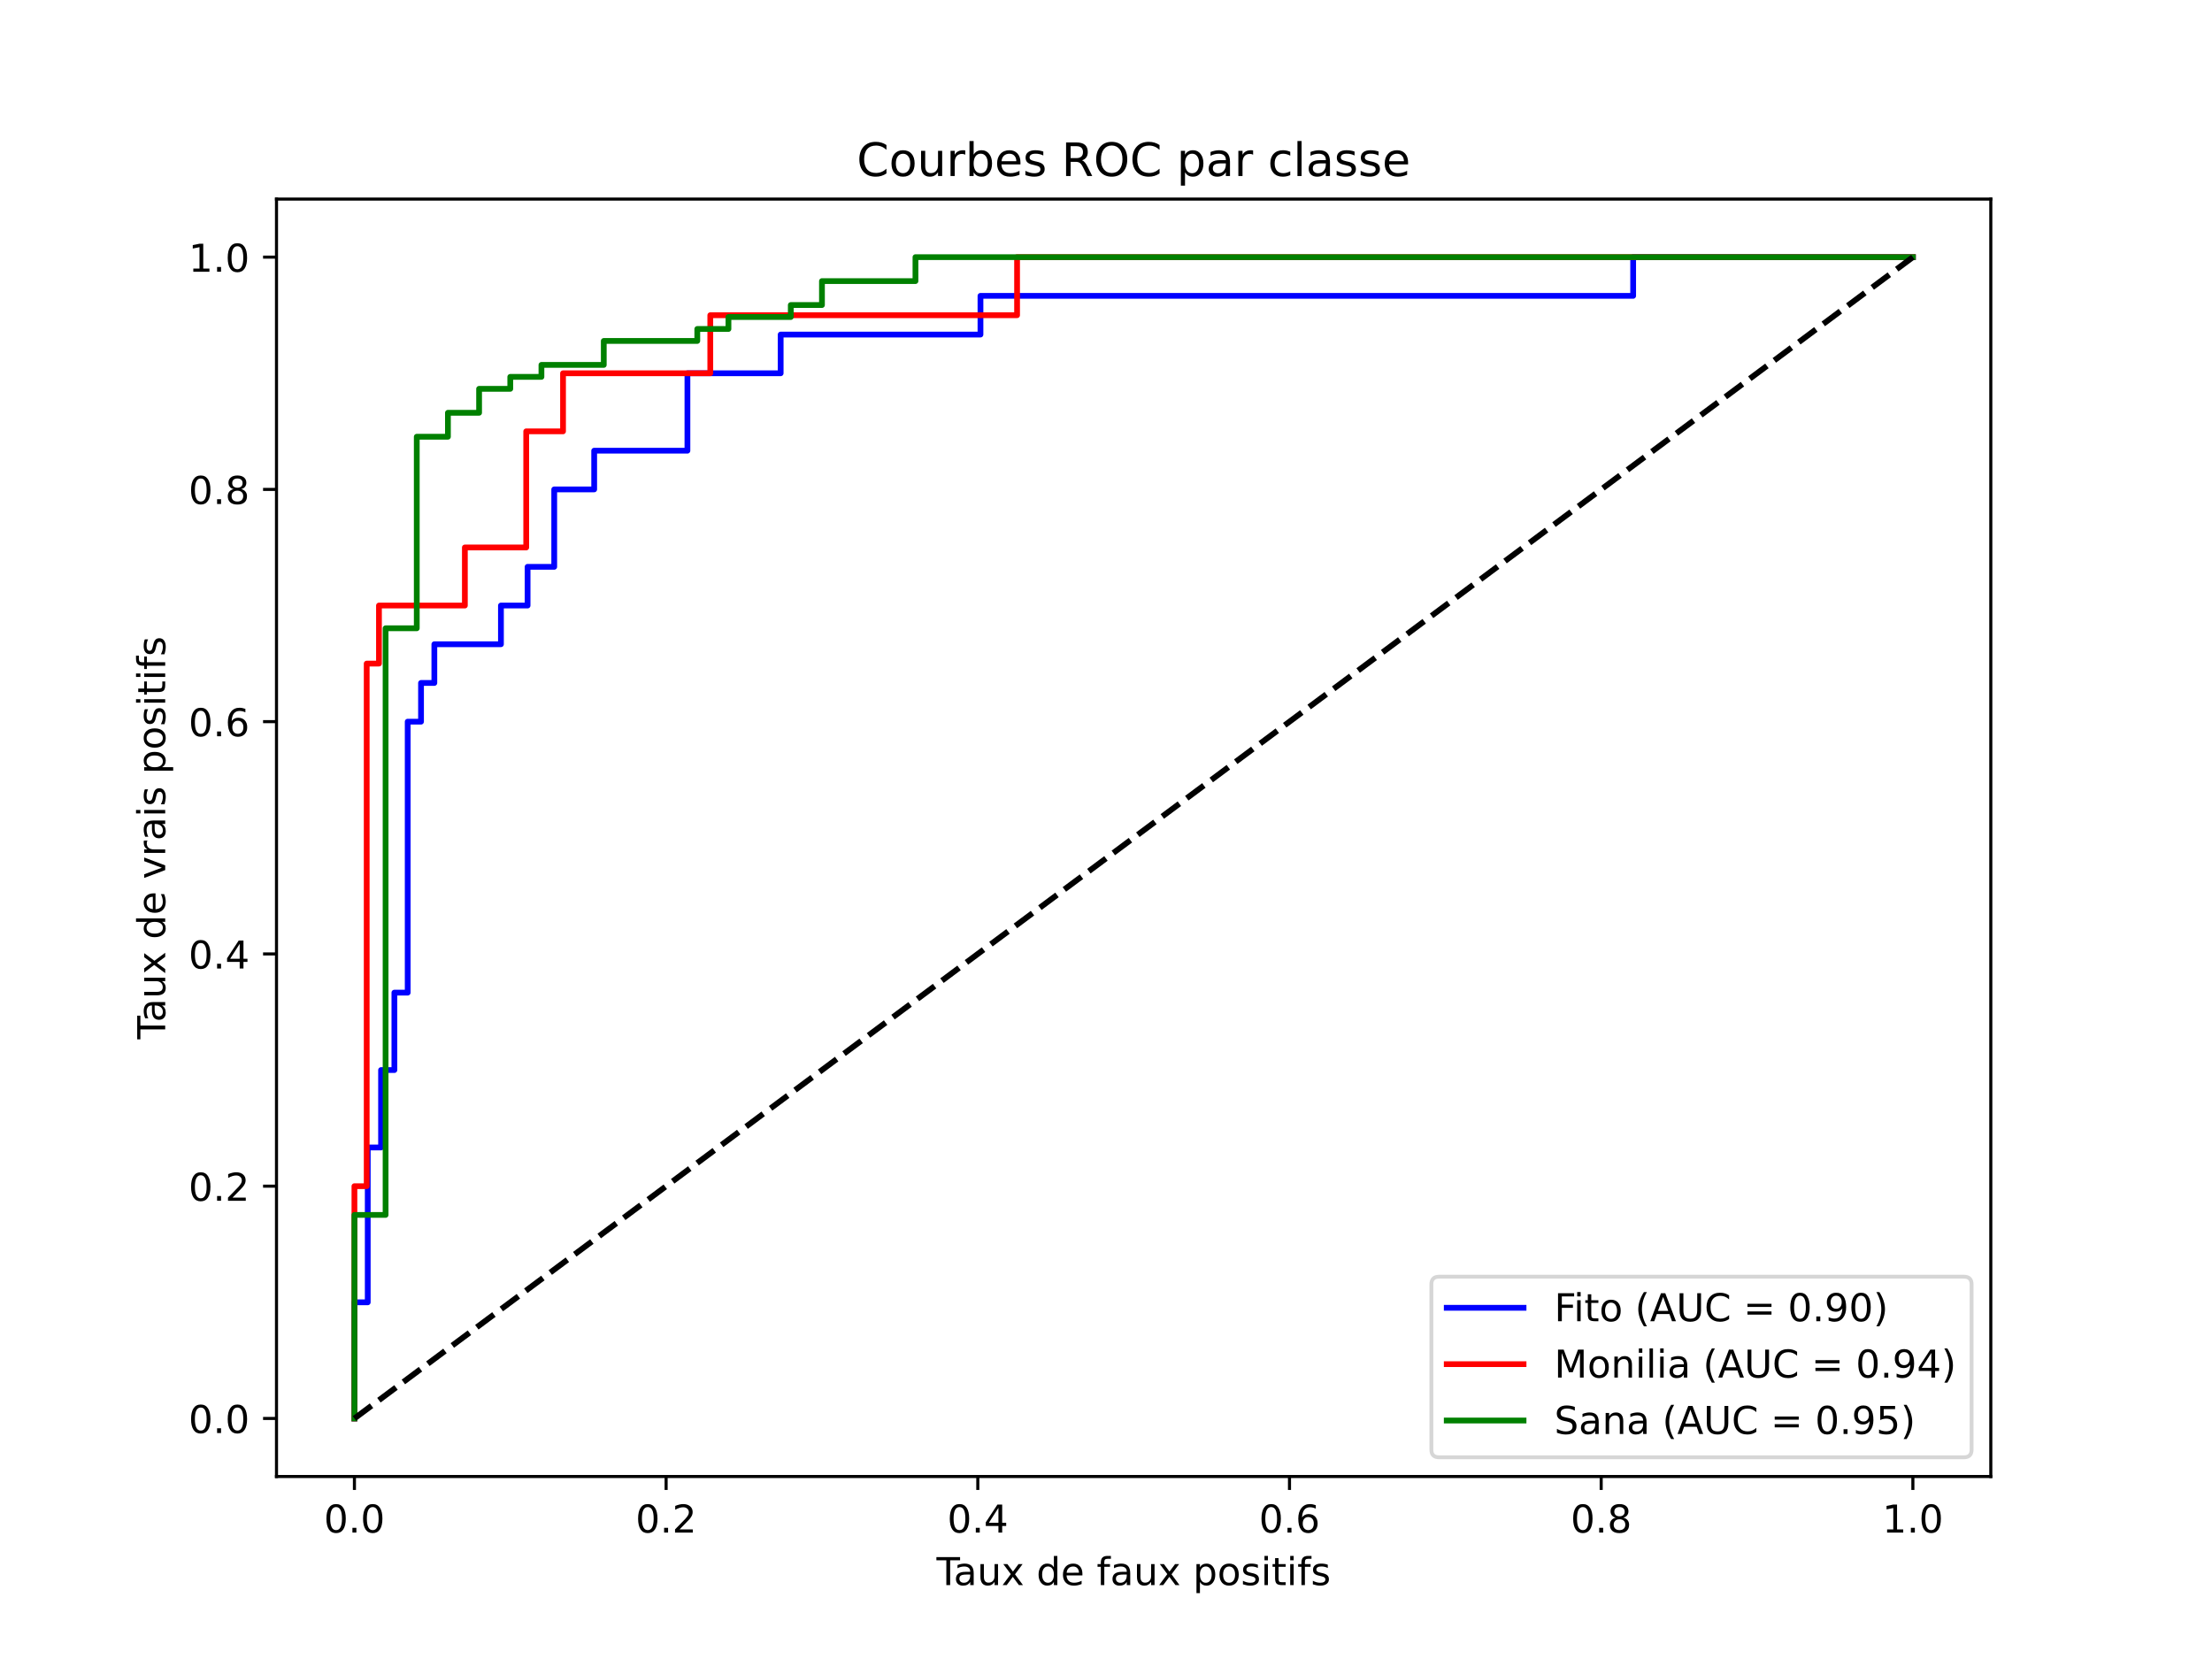
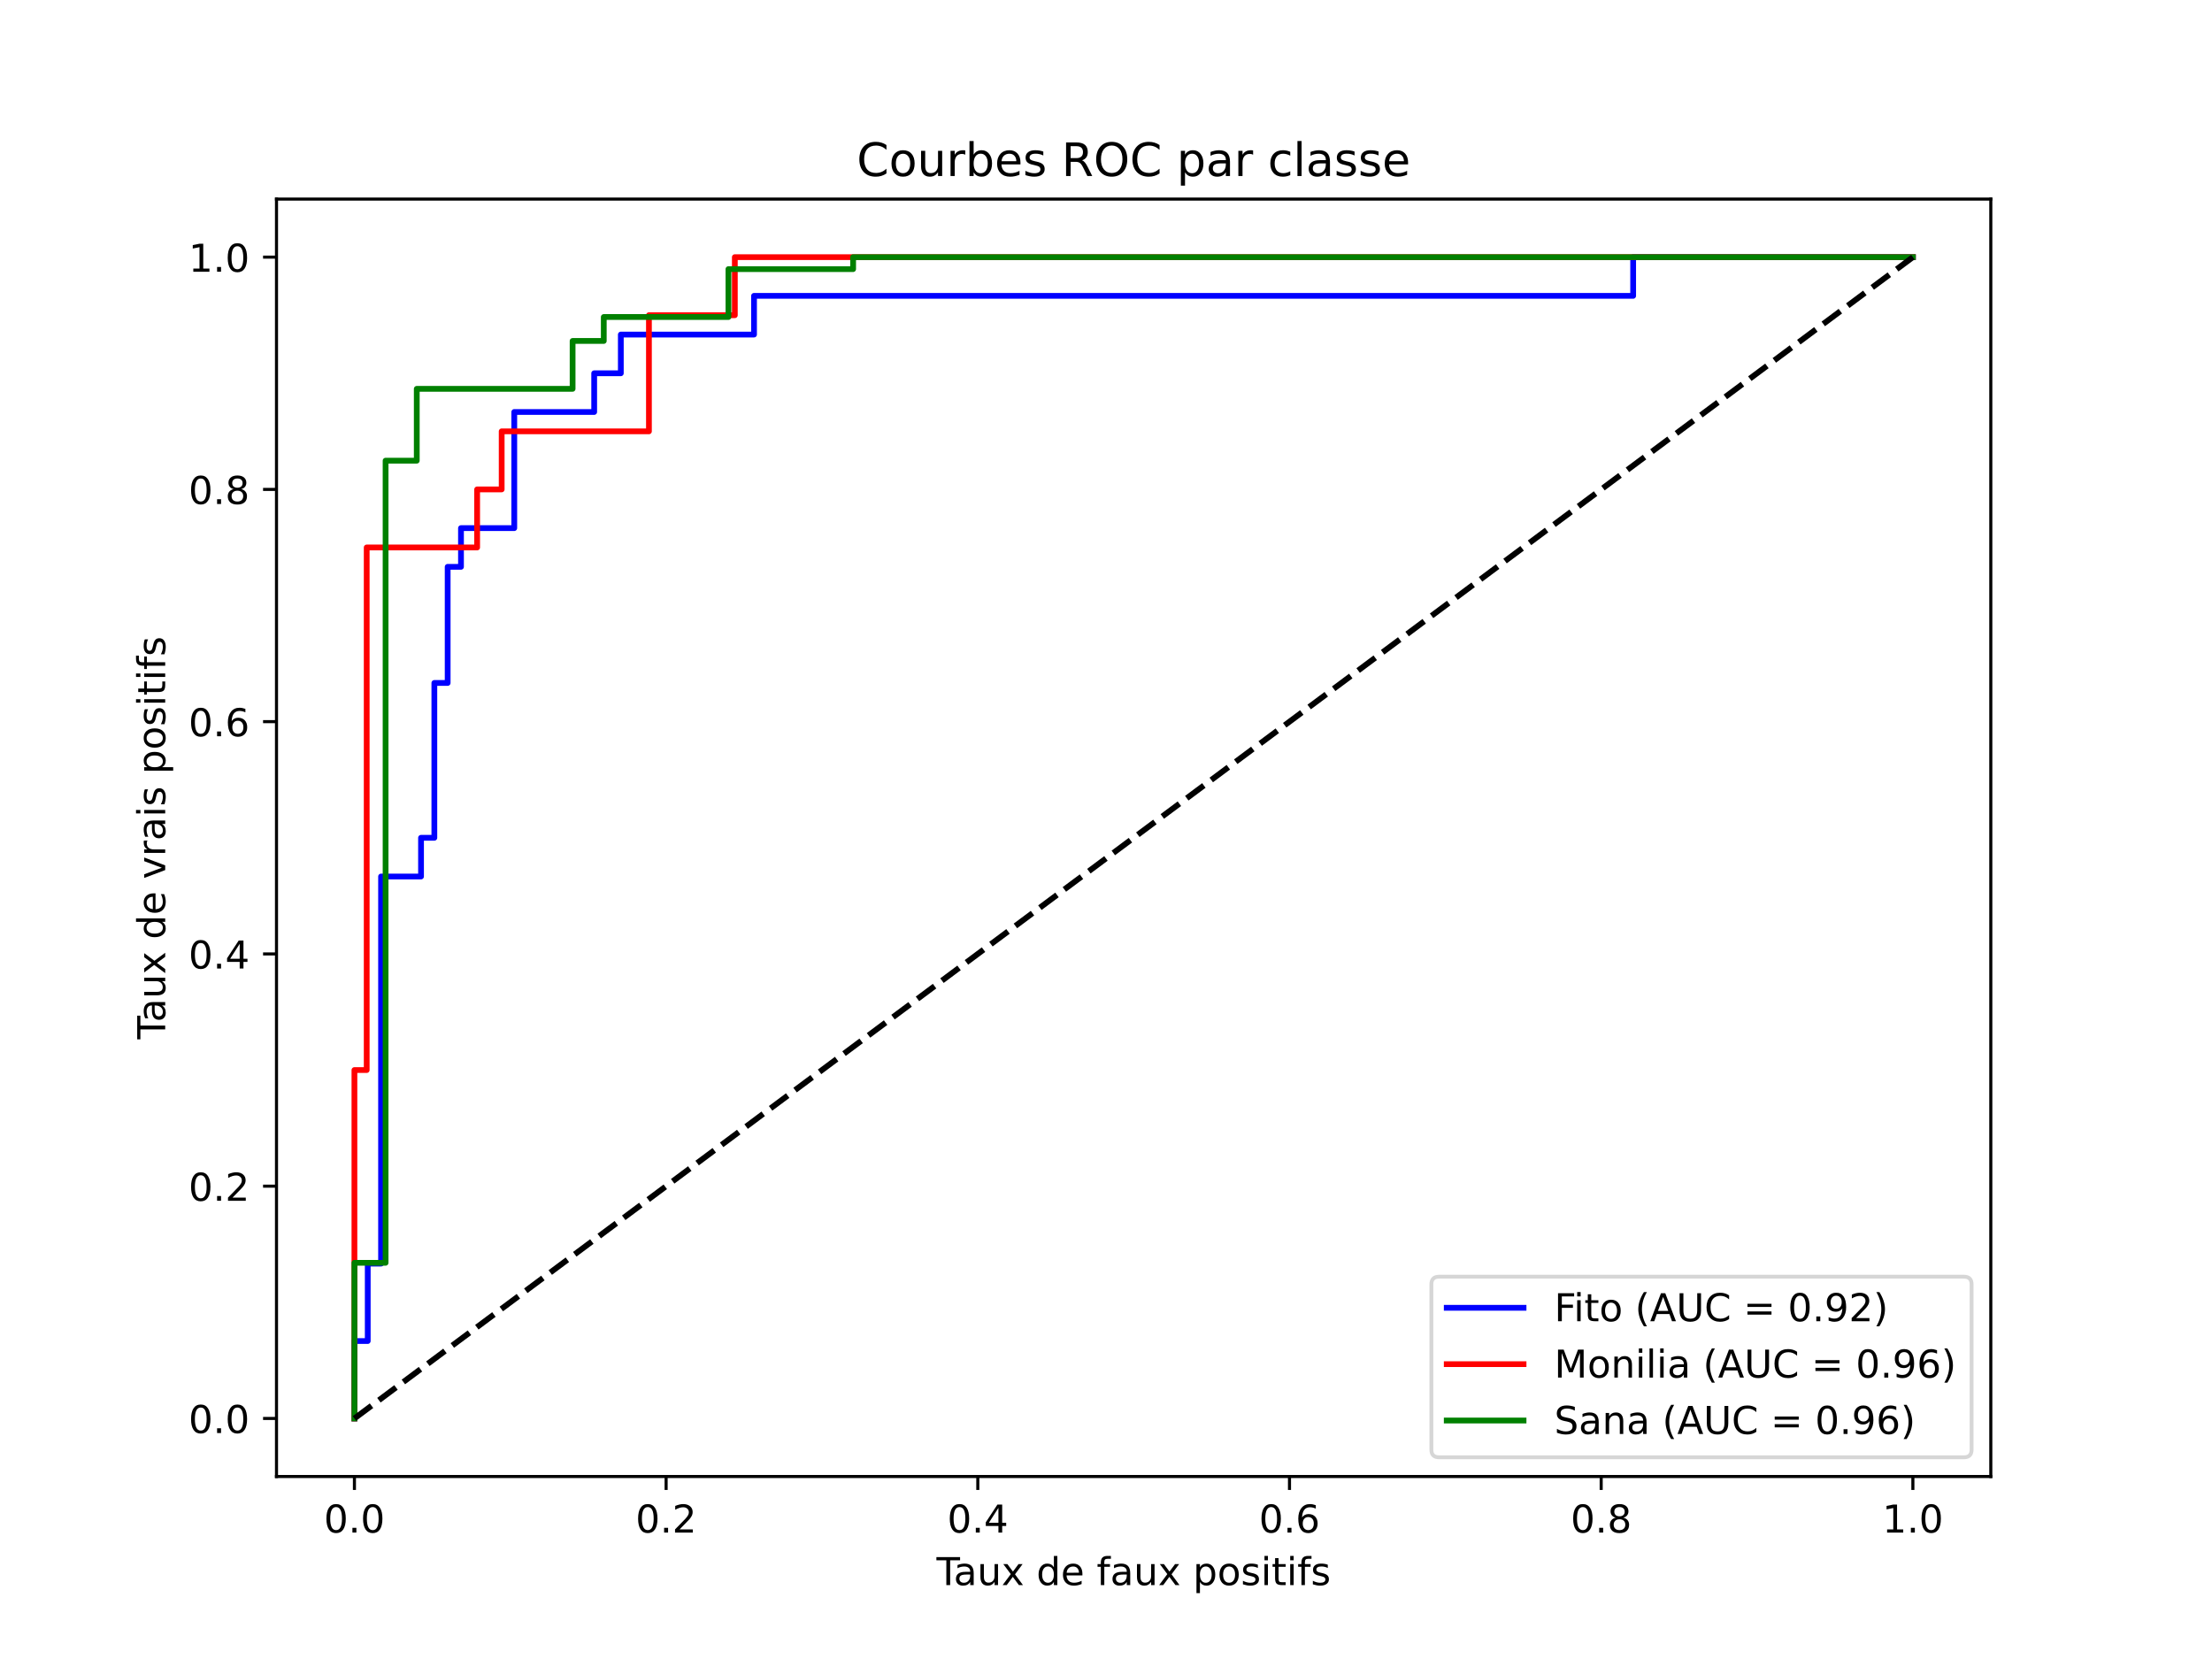
<svg xmlns="http://www.w3.org/2000/svg" xmlns:xlink="http://www.w3.org/1999/xlink" width="576pt" height="432pt" viewBox="0 0 576 432" version="1.1">
  <defs>
    <style type="text/css">*{stroke-linejoin: round; stroke-linecap: butt}</style>
  </defs>
  <g id="figure_1">
    <g id="patch_1">
      <path d="M 0 432  L 576 432  L 576 0  L 0 0  z " style="fill: #ffffff" />
    </g>
    <g id="axes_1">
      <g id="patch_2">
        <path d="M 72 384.48  L 518.4 384.48  L 518.4 51.84  L 72 51.84  z " style="fill: #ffffff" />
      </g>
      <g id="matplotlib.axis_1">
        <g id="xtick_1">
          <g id="line2d_1">
            <defs>
-               <path id="m07fe2e2aad" d="M 0 0  L 0 3.5  " style="stroke: #000000; stroke-width: 0.8" />
-             </defs>
-             <g>
-               <use xlink:href="#m07fe2e2aad" x="92.291" y="384.48" style="stroke: #000000; stroke-width: 0.8" />
+               <path id="mac8f640255" d="M 0 0  L 0 3.5  " style="stroke: #000000; stroke-width: 0.8" />
+             </defs>
+             <g>
+               <use xlink:href="#mac8f640255" x="92.291" y="384.48" style="stroke: #000000; stroke-width: 0.8" />
            </g>
          </g>
          <g id="text_1">
            <g transform="translate(84.33935 399.0784) scale(0.1 -0.1)">
              <defs>
                <path id="DejaVuSans-30" d="M 2034 4250  Q 1547 4250 1301 3770  Q 1056 3291 1056 2328  Q 1056 1369 1301 889  Q 1547 409 2034 409  Q 2525 409 2770 889  Q 3016 1369 3016 2328  Q 3016 3291 2770 3770  Q 2525 4250 2034 4250  z M 2034 4750  Q 2819 4750 3233 4129  Q 3647 3509 3647 2328  Q 3647 1150 3233 529  Q 2819 -91 2034 -91  Q 1250 -91 836 529  Q 422 1150 422 2328  Q 422 3509 836 4129  Q 1250 4750 2034 4750  z " transform="scale(0.015625)" />
                <path id="DejaVuSans-2e" d="M 684 794  L 1344 794  L 1344 0  L 684 0  L 684 794  z " transform="scale(0.015625)" />
              </defs>
              <use xlink:href="#DejaVuSans-30" />
              <use xlink:href="#DejaVuSans-2e" x="63.623" />
              <use xlink:href="#DejaVuSans-30" x="95.41" />
            </g>
          </g>
        </g>
        <g id="xtick_2">
          <g id="line2d_2">
            <g>
-               <use xlink:href="#m07fe2e2aad" x="173.455" y="384.48" style="stroke: #000000; stroke-width: 0.8" />
+               <use xlink:href="#mac8f640255" x="173.455" y="384.48" style="stroke: #000000; stroke-width: 0.8" />
            </g>
          </g>
          <g id="text_2">
            <g transform="translate(165.503 399.0784) scale(0.1 -0.1)">
              <defs>
                <path id="DejaVuSans-32" d="M 1228 531  L 3431 531  L 3431 0  L 469 0  L 469 531  Q 828 903 1448 1529  Q 2069 2156 2228 2338  Q 2531 2678 2651 2914  Q 2772 3150 2772 3378  Q 2772 3750 2511 3984  Q 2250 4219 1831 4219  Q 1534 4219 1204 4116  Q 875 4013 500 3803  L 500 4441  Q 881 4594 1212 4672  Q 1544 4750 1819 4750  Q 2544 4750 2975 4387  Q 3406 4025 3406 3419  Q 3406 3131 3298 2873  Q 3191 2616 2906 2266  Q 2828 2175 2409 1742  Q 1991 1309 1228 531  z " transform="scale(0.015625)" />
              </defs>
              <use xlink:href="#DejaVuSans-30" />
              <use xlink:href="#DejaVuSans-2e" x="63.623" />
              <use xlink:href="#DejaVuSans-32" x="95.41" />
            </g>
          </g>
        </g>
        <g id="xtick_3">
          <g id="line2d_3">
            <g>
-               <use xlink:href="#m07fe2e2aad" x="254.618" y="384.48" style="stroke: #000000; stroke-width: 0.8" />
+               <use xlink:href="#mac8f640255" x="254.618" y="384.48" style="stroke: #000000; stroke-width: 0.8" />
            </g>
          </g>
          <g id="text_3">
            <g transform="translate(246.6666 399.0784) scale(0.1 -0.1)">
              <defs>
                <path id="DejaVuSans-34" d="M 2419 4116  L 825 1625  L 2419 1625  L 2419 4116  z M 2253 4666  L 3047 4666  L 3047 1625  L 3713 1625  L 3713 1100  L 3047 1100  L 3047 0  L 2419 0  L 2419 1100  L 313 1100  L 313 1709  L 2253 4666  z " transform="scale(0.015625)" />
              </defs>
              <use xlink:href="#DejaVuSans-30" />
              <use xlink:href="#DejaVuSans-2e" x="63.623" />
              <use xlink:href="#DejaVuSans-34" x="95.41" />
            </g>
          </g>
        </g>
        <g id="xtick_4">
          <g id="line2d_4">
            <g>
-               <use xlink:href="#m07fe2e2aad" x="335.782" y="384.48" style="stroke: #000000; stroke-width: 0.8" />
+               <use xlink:href="#mac8f640255" x="335.782" y="384.48" style="stroke: #000000; stroke-width: 0.8" />
            </g>
          </g>
          <g id="text_4">
            <g transform="translate(327.8303 399.0784) scale(0.1 -0.1)">
              <defs>
                <path id="DejaVuSans-36" d="M 2113 2584  Q 1688 2584 1439 2293  Q 1191 2003 1191 1497  Q 1191 994 1439 701  Q 1688 409 2113 409  Q 2538 409 2786 701  Q 3034 994 3034 1497  Q 3034 2003 2786 2293  Q 2538 2584 2113 2584  z M 3366 4563  L 3366 3988  Q 3128 4100 2886 4159  Q 2644 4219 2406 4219  Q 1781 4219 1451 3797  Q 1122 3375 1075 2522  Q 1259 2794 1537 2939  Q 1816 3084 2150 3084  Q 2853 3084 3261 2657  Q 3669 2231 3669 1497  Q 3669 778 3244 343  Q 2819 -91 2113 -91  Q 1303 -91 875 529  Q 447 1150 447 2328  Q 447 3434 972 4092  Q 1497 4750 2381 4750  Q 2619 4750 2861 4703  Q 3103 4656 3366 4563  z " transform="scale(0.015625)" />
              </defs>
              <use xlink:href="#DejaVuSans-30" />
              <use xlink:href="#DejaVuSans-2e" x="63.623" />
              <use xlink:href="#DejaVuSans-36" x="95.41" />
            </g>
          </g>
        </g>
        <g id="xtick_5">
          <g id="line2d_5">
            <g>
-               <use xlink:href="#m07fe2e2aad" x="416.945" y="384.48" style="stroke: #000000; stroke-width: 0.8" />
+               <use xlink:href="#mac8f640255" x="416.945" y="384.48" style="stroke: #000000; stroke-width: 0.8" />
            </g>
          </g>
          <g id="text_5">
            <g transform="translate(408.9939 399.0784) scale(0.1 -0.1)">
              <defs>
                <path id="DejaVuSans-38" d="M 2034 2216  Q 1584 2216 1326 1975  Q 1069 1734 1069 1313  Q 1069 891 1326 650  Q 1584 409 2034 409  Q 2484 409 2743 651  Q 3003 894 3003 1313  Q 3003 1734 2745 1975  Q 2488 2216 2034 2216  z M 1403 2484  Q 997 2584 770 2862  Q 544 3141 544 3541  Q 544 4100 942 4425  Q 1341 4750 2034 4750  Q 2731 4750 3128 4425  Q 3525 4100 3525 3541  Q 3525 3141 3298 2862  Q 3072 2584 2669 2484  Q 3125 2378 3379 2068  Q 3634 1759 3634 1313  Q 3634 634 3220 271  Q 2806 -91 2034 -91  Q 1263 -91 848 271  Q 434 634 434 1313  Q 434 1759 690 2068  Q 947 2378 1403 2484  z M 1172 3481  Q 1172 3119 1398 2916  Q 1625 2713 2034 2713  Q 2441 2713 2670 2916  Q 2900 3119 2900 3481  Q 2900 3844 2670 4047  Q 2441 4250 2034 4250  Q 1625 4250 1398 4047  Q 1172 3844 1172 3481  z " transform="scale(0.015625)" />
              </defs>
              <use xlink:href="#DejaVuSans-30" />
              <use xlink:href="#DejaVuSans-2e" x="63.623" />
              <use xlink:href="#DejaVuSans-38" x="95.41" />
            </g>
          </g>
        </g>
        <g id="xtick_6">
          <g id="line2d_6">
            <g>
-               <use xlink:href="#m07fe2e2aad" x="498.109" y="384.48" style="stroke: #000000; stroke-width: 0.8" />
+               <use xlink:href="#mac8f640255" x="498.109" y="384.48" style="stroke: #000000; stroke-width: 0.8" />
            </g>
          </g>
          <g id="text_6">
            <g transform="translate(490.1575 399.0784) scale(0.1 -0.1)">
              <defs>
                <path id="DejaVuSans-31" d="M 794 531  L 1825 531  L 1825 4091  L 703 3866  L 703 4441  L 1819 4666  L 2450 4666  L 2450 531  L 3481 531  L 3481 0  L 794 0  L 794 531  z " transform="scale(0.015625)" />
              </defs>
              <use xlink:href="#DejaVuSans-31" />
              <use xlink:href="#DejaVuSans-2e" x="63.623" />
              <use xlink:href="#DejaVuSans-30" x="95.41" />
            </g>
          </g>
        </g>
        <g id="text_7">
          <g transform="translate(243.8672 412.7566) scale(0.1 -0.1)">
            <defs>
              <path id="DejaVuSans-54" d="M -19 4666  L 3928 4666  L 3928 4134  L 2272 4134  L 2272 0  L 1638 0  L 1638 4134  L -19 4134  L -19 4666  z " transform="scale(0.015625)" />
              <path id="DejaVuSans-61" d="M 2194 1759  Q 1497 1759 1228 1600  Q 959 1441 959 1056  Q 959 750 1161 570  Q 1363 391 1709 391  Q 2188 391 2477 730  Q 2766 1069 2766 1631  L 2766 1759  L 2194 1759  z M 3341 1997  L 3341 0  L 2766 0  L 2766 531  Q 2569 213 2275 61  Q 1981 -91 1556 -91  Q 1019 -91 701 211  Q 384 513 384 1019  Q 384 1609 779 1909  Q 1175 2209 1959 2209  L 2766 2209  L 2766 2266  Q 2766 2663 2505 2880  Q 2244 3097 1772 3097  Q 1472 3097 1187 3025  Q 903 2953 641 2809  L 641 3341  Q 956 3463 1253 3523  Q 1550 3584 1831 3584  Q 2591 3584 2966 3190  Q 3341 2797 3341 1997  z " transform="scale(0.015625)" />
              <path id="DejaVuSans-75" d="M 544 1381  L 544 3500  L 1119 3500  L 1119 1403  Q 1119 906 1312 657  Q 1506 409 1894 409  Q 2359 409 2629 706  Q 2900 1003 2900 1516  L 2900 3500  L 3475 3500  L 3475 0  L 2900 0  L 2900 538  Q 2691 219 2414 64  Q 2138 -91 1772 -91  Q 1169 -91 856 284  Q 544 659 544 1381  z M 1991 3584  L 1991 3584  z " transform="scale(0.015625)" />
              <path id="DejaVuSans-78" d="M 3513 3500  L 2247 1797  L 3578 0  L 2900 0  L 1881 1375  L 863 0  L 184 0  L 1544 1831  L 300 3500  L 978 3500  L 1906 2253  L 2834 3500  L 3513 3500  z " transform="scale(0.015625)" />
              <path id="DejaVuSans-20" transform="scale(0.015625)" />
              <path id="DejaVuSans-64" d="M 2906 2969  L 2906 4863  L 3481 4863  L 3481 0  L 2906 0  L 2906 525  Q 2725 213 2448 61  Q 2172 -91 1784 -91  Q 1150 -91 751 415  Q 353 922 353 1747  Q 353 2572 751 3078  Q 1150 3584 1784 3584  Q 2172 3584 2448 3432  Q 2725 3281 2906 2969  z M 947 1747  Q 947 1113 1208 752  Q 1469 391 1925 391  Q 2381 391 2643 752  Q 2906 1113 2906 1747  Q 2906 2381 2643 2742  Q 2381 3103 1925 3103  Q 1469 3103 1208 2742  Q 947 2381 947 1747  z " transform="scale(0.015625)" />
              <path id="DejaVuSans-65" d="M 3597 1894  L 3597 1613  L 953 1613  Q 991 1019 1311 708  Q 1631 397 2203 397  Q 2534 397 2845 478  Q 3156 559 3463 722  L 3463 178  Q 3153 47 2828 -22  Q 2503 -91 2169 -91  Q 1331 -91 842 396  Q 353 884 353 1716  Q 353 2575 817 3079  Q 1281 3584 2069 3584  Q 2775 3584 3186 3129  Q 3597 2675 3597 1894  z M 3022 2063  Q 3016 2534 2758 2815  Q 2500 3097 2075 3097  Q 1594 3097 1305 2825  Q 1016 2553 972 2059  L 3022 2063  z " transform="scale(0.015625)" />
              <path id="DejaVuSans-66" d="M 2375 4863  L 2375 4384  L 1825 4384  Q 1516 4384 1395 4259  Q 1275 4134 1275 3809  L 1275 3500  L 2222 3500  L 2222 3053  L 1275 3053  L 1275 0  L 697 0  L 697 3053  L 147 3053  L 147 3500  L 697 3500  L 697 3744  Q 697 4328 969 4595  Q 1241 4863 1831 4863  L 2375 4863  z " transform="scale(0.015625)" />
              <path id="DejaVuSans-70" d="M 1159 525  L 1159 -1331  L 581 -1331  L 581 3500  L 1159 3500  L 1159 2969  Q 1341 3281 1617 3432  Q 1894 3584 2278 3584  Q 2916 3584 3314 3078  Q 3713 2572 3713 1747  Q 3713 922 3314 415  Q 2916 -91 2278 -91  Q 1894 -91 1617 61  Q 1341 213 1159 525  z M 3116 1747  Q 3116 2381 2855 2742  Q 2594 3103 2138 3103  Q 1681 3103 1420 2742  Q 1159 2381 1159 1747  Q 1159 1113 1420 752  Q 1681 391 2138 391  Q 2594 391 2855 752  Q 3116 1113 3116 1747  z " transform="scale(0.015625)" />
              <path id="DejaVuSans-6f" d="M 1959 3097  Q 1497 3097 1228 2736  Q 959 2375 959 1747  Q 959 1119 1226 758  Q 1494 397 1959 397  Q 2419 397 2687 759  Q 2956 1122 2956 1747  Q 2956 2369 2687 2733  Q 2419 3097 1959 3097  z M 1959 3584  Q 2709 3584 3137 3096  Q 3566 2609 3566 1747  Q 3566 888 3137 398  Q 2709 -91 1959 -91  Q 1206 -91 779 398  Q 353 888 353 1747  Q 353 2609 779 3096  Q 1206 3584 1959 3584  z " transform="scale(0.015625)" />
              <path id="DejaVuSans-73" d="M 2834 3397  L 2834 2853  Q 2591 2978 2328 3040  Q 2066 3103 1784 3103  Q 1356 3103 1142 2972  Q 928 2841 928 2578  Q 928 2378 1081 2264  Q 1234 2150 1697 2047  L 1894 2003  Q 2506 1872 2764 1633  Q 3022 1394 3022 966  Q 3022 478 2636 193  Q 2250 -91 1575 -91  Q 1294 -91 989 -36  Q 684 19 347 128  L 347 722  Q 666 556 975 473  Q 1284 391 1588 391  Q 1994 391 2212 530  Q 2431 669 2431 922  Q 2431 1156 2273 1281  Q 2116 1406 1581 1522  L 1381 1569  Q 847 1681 609 1914  Q 372 2147 372 2553  Q 372 3047 722 3315  Q 1072 3584 1716 3584  Q 2034 3584 2315 3537  Q 2597 3491 2834 3397  z " transform="scale(0.015625)" />
              <path id="DejaVuSans-69" d="M 603 3500  L 1178 3500  L 1178 0  L 603 0  L 603 3500  z M 603 4863  L 1178 4863  L 1178 4134  L 603 4134  L 603 4863  z " transform="scale(0.015625)" />
              <path id="DejaVuSans-74" d="M 1172 4494  L 1172 3500  L 2356 3500  L 2356 3053  L 1172 3053  L 1172 1153  Q 1172 725 1289 603  Q 1406 481 1766 481  L 2356 481  L 2356 0  L 1766 0  Q 1100 0 847 248  Q 594 497 594 1153  L 594 3053  L 172 3053  L 172 3500  L 594 3500  L 594 4494  L 1172 4494  z " transform="scale(0.015625)" />
            </defs>
            <use xlink:href="#DejaVuSans-54" />
            <use xlink:href="#DejaVuSans-61" x="44.584" />
            <use xlink:href="#DejaVuSans-75" x="105.863" />
            <use xlink:href="#DejaVuSans-78" x="169.242" />
            <use xlink:href="#DejaVuSans-20" x="228.422" />
            <use xlink:href="#DejaVuSans-64" x="260.209" />
            <use xlink:href="#DejaVuSans-65" x="323.686" />
            <use xlink:href="#DejaVuSans-20" x="385.209" />
            <use xlink:href="#DejaVuSans-66" x="416.996" />
            <use xlink:href="#DejaVuSans-61" x="452.201" />
            <use xlink:href="#DejaVuSans-75" x="513.48" />
            <use xlink:href="#DejaVuSans-78" x="576.859" />
            <use xlink:href="#DejaVuSans-20" x="636.039" />
            <use xlink:href="#DejaVuSans-70" x="667.826" />
            <use xlink:href="#DejaVuSans-6f" x="731.303" />
            <use xlink:href="#DejaVuSans-73" x="792.484" />
            <use xlink:href="#DejaVuSans-69" x="844.584" />
            <use xlink:href="#DejaVuSans-74" x="872.367" />
            <use xlink:href="#DejaVuSans-69" x="911.576" />
            <use xlink:href="#DejaVuSans-66" x="939.359" />
            <use xlink:href="#DejaVuSans-73" x="974.564" />
          </g>
        </g>
      </g>
      <g id="matplotlib.axis_2">
        <g id="ytick_1">
          <g id="line2d_7">
            <defs>
-               <path id="m9bc66a94f2" d="M 0 0  L -3.5 0  " style="stroke: #000000; stroke-width: 0.8" />
-             </defs>
-             <g>
-               <use xlink:href="#m9bc66a94f2" x="72" y="369.36" style="stroke: #000000; stroke-width: 0.8" />
+               <path id="m4af47a3bbc" d="M 0 0  L -3.5 0  " style="stroke: #000000; stroke-width: 0.8" />
+             </defs>
+             <g>
+               <use xlink:href="#m4af47a3bbc" x="72" y="369.36" style="stroke: #000000; stroke-width: 0.8" />
            </g>
          </g>
          <g id="text_8">
            <g transform="translate(49.09687 373.1592) scale(0.1 -0.1)">
              <use xlink:href="#DejaVuSans-30" />
              <use xlink:href="#DejaVuSans-2e" x="63.623" />
              <use xlink:href="#DejaVuSans-30" x="95.41" />
            </g>
          </g>
        </g>
        <g id="ytick_2">
          <g id="line2d_8">
            <g>
-               <use xlink:href="#m9bc66a94f2" x="72" y="308.88" style="stroke: #000000; stroke-width: 0.8" />
+               <use xlink:href="#m4af47a3bbc" x="72" y="308.88" style="stroke: #000000; stroke-width: 0.8" />
            </g>
          </g>
          <g id="text_9">
            <g transform="translate(49.09687 312.6792) scale(0.1 -0.1)">
              <use xlink:href="#DejaVuSans-30" />
              <use xlink:href="#DejaVuSans-2e" x="63.623" />
              <use xlink:href="#DejaVuSans-32" x="95.41" />
            </g>
          </g>
        </g>
        <g id="ytick_3">
          <g id="line2d_9">
            <g>
-               <use xlink:href="#m9bc66a94f2" x="72" y="248.4" style="stroke: #000000; stroke-width: 0.8" />
+               <use xlink:href="#m4af47a3bbc" x="72" y="248.4" style="stroke: #000000; stroke-width: 0.8" />
            </g>
          </g>
          <g id="text_10">
            <g transform="translate(49.09687 252.1992) scale(0.1 -0.1)">
              <use xlink:href="#DejaVuSans-30" />
              <use xlink:href="#DejaVuSans-2e" x="63.623" />
              <use xlink:href="#DejaVuSans-34" x="95.41" />
            </g>
          </g>
        </g>
        <g id="ytick_4">
          <g id="line2d_10">
            <g>
-               <use xlink:href="#m9bc66a94f2" x="72" y="187.92" style="stroke: #000000; stroke-width: 0.8" />
+               <use xlink:href="#m4af47a3bbc" x="72" y="187.92" style="stroke: #000000; stroke-width: 0.8" />
            </g>
          </g>
          <g id="text_11">
            <g transform="translate(49.09687 191.7192) scale(0.1 -0.1)">
              <use xlink:href="#DejaVuSans-30" />
              <use xlink:href="#DejaVuSans-2e" x="63.623" />
              <use xlink:href="#DejaVuSans-36" x="95.41" />
            </g>
          </g>
        </g>
        <g id="ytick_5">
          <g id="line2d_11">
            <g>
-               <use xlink:href="#m9bc66a94f2" x="72" y="127.44" style="stroke: #000000; stroke-width: 0.8" />
+               <use xlink:href="#m4af47a3bbc" x="72" y="127.44" style="stroke: #000000; stroke-width: 0.8" />
            </g>
          </g>
          <g id="text_12">
            <g transform="translate(49.09687 131.2392) scale(0.1 -0.1)">
              <use xlink:href="#DejaVuSans-30" />
              <use xlink:href="#DejaVuSans-2e" x="63.623" />
              <use xlink:href="#DejaVuSans-38" x="95.41" />
            </g>
          </g>
        </g>
        <g id="ytick_6">
          <g id="line2d_12">
            <g>
-               <use xlink:href="#m9bc66a94f2" x="72" y="66.96" style="stroke: #000000; stroke-width: 0.8" />
+               <use xlink:href="#m4af47a3bbc" x="72" y="66.96" style="stroke: #000000; stroke-width: 0.8" />
            </g>
          </g>
          <g id="text_13">
            <g transform="translate(49.09687 70.75922) scale(0.1 -0.1)">
              <use xlink:href="#DejaVuSans-31" />
              <use xlink:href="#DejaVuSans-2e" x="63.623" />
              <use xlink:href="#DejaVuSans-30" x="95.41" />
            </g>
          </g>
        </g>
        <g id="text_14">
          <g transform="translate(43.01719 270.6131) rotate(-90) scale(0.1 -0.1)">
            <defs>
              <path id="DejaVuSans-76" d="M 191 3500  L 800 3500  L 1894 563  L 2988 3500  L 3597 3500  L 2284 0  L 1503 0  L 191 3500  z " transform="scale(0.015625)" />
              <path id="DejaVuSans-72" d="M 2631 2963  Q 2534 3019 2420 3045  Q 2306 3072 2169 3072  Q 1681 3072 1420 2755  Q 1159 2438 1159 1844  L 1159 0  L 581 0  L 581 3500  L 1159 3500  L 1159 2956  Q 1341 3275 1631 3429  Q 1922 3584 2338 3584  Q 2397 3584 2469 3576  Q 2541 3569 2628 3553  L 2631 2963  z " transform="scale(0.015625)" />
            </defs>
            <use xlink:href="#DejaVuSans-54" />
            <use xlink:href="#DejaVuSans-61" x="44.584" />
            <use xlink:href="#DejaVuSans-75" x="105.863" />
            <use xlink:href="#DejaVuSans-78" x="169.242" />
            <use xlink:href="#DejaVuSans-20" x="228.422" />
            <use xlink:href="#DejaVuSans-64" x="260.209" />
            <use xlink:href="#DejaVuSans-65" x="323.686" />
            <use xlink:href="#DejaVuSans-20" x="385.209" />
            <use xlink:href="#DejaVuSans-76" x="416.996" />
            <use xlink:href="#DejaVuSans-72" x="476.176" />
            <use xlink:href="#DejaVuSans-61" x="517.289" />
            <use xlink:href="#DejaVuSans-69" x="578.568" />
            <use xlink:href="#DejaVuSans-73" x="606.352" />
            <use xlink:href="#DejaVuSans-20" x="658.451" />
            <use xlink:href="#DejaVuSans-70" x="690.238" />
            <use xlink:href="#DejaVuSans-6f" x="753.715" />
            <use xlink:href="#DejaVuSans-73" x="814.896" />
            <use xlink:href="#DejaVuSans-69" x="866.996" />
            <use xlink:href="#DejaVuSans-74" x="894.779" />
            <use xlink:href="#DejaVuSans-69" x="933.988" />
            <use xlink:href="#DejaVuSans-66" x="961.771" />
            <use xlink:href="#DejaVuSans-73" x="996.977" />
          </g>
        </g>
      </g>
      <g id="line2d_13">
-         <path d="M 92.291 369.36  L 92.291 359.28  L 92.291 339.12  L 95.759 339.12  L 95.759 298.8  L 99.228 298.8  L 99.228 278.64  L 102.697 278.64  L 102.697 258.48  L 106.165 258.48  L 106.165 187.92  L 109.634 187.92  L 109.634 177.84  L 113.102 177.84  L 113.102 167.76  L 130.445 167.76  L 130.445 157.68  L 137.382 157.68  L 137.382 147.6  L 144.319 147.6  L 144.319 127.44  L 154.724 127.44  L 154.724 117.36  L 179.004 117.36  L 179.004 97.2  L 203.284 97.2  L 203.284 87.12  L 255.312 87.12  L 255.312 77.04  L 425.27 77.04  L 425.27 66.96  L 498.109 66.96  " clip-path="url(#pda0722b1db)" style="fill: none; stroke: #0000ff; stroke-width: 1.5; stroke-linecap: square" />
+         <path d="M 92.291 369.36  L 92.291 359.28  L 92.291 349.2  L 95.759 349.2  L 95.759 329.04  L 99.228 329.04  L 99.228 228.24  L 109.634 228.24  L 109.634 218.16  L 113.102 218.16  L 113.102 177.84  L 116.571 177.84  L 116.571 147.6  L 120.039 147.6  L 120.039 137.52  L 133.913 137.52  L 133.913 107.28  L 154.724 107.28  L 154.724 97.2  L 161.662 97.2  L 161.662 87.12  L 196.347 87.12  L 196.347 77.04  L 425.27 77.04  L 425.27 66.96  L 498.109 66.96  " clip-path="url(#pb53829d495)" style="fill: none; stroke: #0000ff; stroke-width: 1.5; stroke-linecap: square" />
      </g>
      <g id="line2d_14">
-         <path d="M 92.291 369.36  L 92.291 354.24  L 92.291 308.88  L 95.486 308.88  L 95.486 172.8  L 98.682 172.8  L 98.682 157.68  L 121.05 157.68  L 121.05 142.56  L 137.027 142.56  L 137.027 112.32  L 146.613 112.32  L 146.613 97.2  L 184.958 97.2  L 184.958 82.08  L 264.844 82.08  L 264.844 66.96  L 498.109 66.96  " clip-path="url(#pda0722b1db)" style="fill: none; stroke: #ff0000; stroke-width: 1.5; stroke-linecap: square" />
+         <path d="M 92.291 369.36  L 92.291 354.24  L 92.291 278.64  L 95.486 278.64  L 95.486 142.56  L 124.245 142.56  L 124.245 127.44  L 130.636 127.44  L 130.636 112.32  L 168.981 112.32  L 168.981 82.08  L 191.349 82.08  L 191.349 66.96  L 498.109 66.96  " clip-path="url(#pb53829d495)" style="fill: none; stroke: #ff0000; stroke-width: 1.5; stroke-linecap: square" />
      </g>
      <g id="line2d_15">
-         <path d="M 92.291 369.36  L 92.291 366.242  L 92.291 316.362  L 100.407 316.362  L 100.407 163.603  L 108.524 163.603  L 108.524 113.723  L 116.64 113.723  L 116.64 107.488  L 124.756 107.488  L 124.756 101.253  L 132.873 101.253  L 132.873 98.135  L 140.989 98.135  L 140.989 95.018  L 157.222 95.018  L 157.222 88.783  L 181.571 88.783  L 181.571 85.665  L 189.687 85.665  L 189.687 82.548  L 205.92 82.548  L 205.92 79.43  L 214.036 79.43  L 214.036 73.195  L 238.385 73.195  L 238.385 66.96  L 498.109 66.96  " clip-path="url(#pda0722b1db)" style="fill: none; stroke: #008000; stroke-width: 1.5; stroke-linecap: square" />
+         <path d="M 92.291 369.36  L 92.291 366.242  L 92.291 328.832  L 100.407 328.832  L 100.407 119.958  L 108.524 119.958  L 108.524 101.253  L 149.105 101.253  L 149.105 88.783  L 157.222 88.783  L 157.222 82.548  L 189.687 82.548  L 189.687 70.078  L 222.153 70.078  L 222.153 66.96  L 498.109 66.96  " clip-path="url(#pb53829d495)" style="fill: none; stroke: #008000; stroke-width: 1.5; stroke-linecap: square" />
      </g>
      <g id="line2d_16">
-         <path d="M 92.291 369.36  L 498.109 66.96  " clip-path="url(#pda0722b1db)" style="fill: none; stroke-dasharray: 5.55,2.4; stroke-dashoffset: 0; stroke: #000000; stroke-width: 1.5" />
+         <path d="M 92.291 369.36  L 498.109 66.96  " clip-path="url(#pb53829d495)" style="fill: none; stroke-dasharray: 5.55,2.4; stroke-dashoffset: 0; stroke: #000000; stroke-width: 1.5" />
      </g>
      <g id="patch_3">
        <path d="M 72 384.48  L 72 51.84  " style="fill: none; stroke: #000000; stroke-width: 0.8; stroke-linejoin: miter; stroke-linecap: square" />
      </g>
      <g id="patch_4">
        <path d="M 518.4 384.48  L 518.4 51.84  " style="fill: none; stroke: #000000; stroke-width: 0.8; stroke-linejoin: miter; stroke-linecap: square" />
      </g>
      <g id="patch_5">
        <path d="M 72 384.48  L 518.4 384.48  " style="fill: none; stroke: #000000; stroke-width: 0.8; stroke-linejoin: miter; stroke-linecap: square" />
      </g>
      <g id="patch_6">
        <path d="M 72 51.84  L 518.4 51.84  " style="fill: none; stroke: #000000; stroke-width: 0.8; stroke-linejoin: miter; stroke-linecap: square" />
      </g>
      <g id="text_15">
        <g transform="translate(223.1025 45.84) scale(0.12 -0.12)">
          <defs>
            <path id="DejaVuSans-43" d="M 4122 4306  L 4122 3641  Q 3803 3938 3442 4084  Q 3081 4231 2675 4231  Q 1875 4231 1450 3742  Q 1025 3253 1025 2328  Q 1025 1406 1450 917  Q 1875 428 2675 428  Q 3081 428 3442 575  Q 3803 722 4122 1019  L 4122 359  Q 3791 134 3420 21  Q 3050 -91 2638 -91  Q 1578 -91 968 557  Q 359 1206 359 2328  Q 359 3453 968 4101  Q 1578 4750 2638 4750  Q 3056 4750 3426 4639  Q 3797 4528 4122 4306  z " transform="scale(0.015625)" />
            <path id="DejaVuSans-62" d="M 3116 1747  Q 3116 2381 2855 2742  Q 2594 3103 2138 3103  Q 1681 3103 1420 2742  Q 1159 2381 1159 1747  Q 1159 1113 1420 752  Q 1681 391 2138 391  Q 2594 391 2855 752  Q 3116 1113 3116 1747  z M 1159 2969  Q 1341 3281 1617 3432  Q 1894 3584 2278 3584  Q 2916 3584 3314 3078  Q 3713 2572 3713 1747  Q 3713 922 3314 415  Q 2916 -91 2278 -91  Q 1894 -91 1617 61  Q 1341 213 1159 525  L 1159 0  L 581 0  L 581 4863  L 1159 4863  L 1159 2969  z " transform="scale(0.015625)" />
            <path id="DejaVuSans-52" d="M 2841 2188  Q 3044 2119 3236 1894  Q 3428 1669 3622 1275  L 4263 0  L 3584 0  L 2988 1197  Q 2756 1666 2539 1819  Q 2322 1972 1947 1972  L 1259 1972  L 1259 0  L 628 0  L 628 4666  L 2053 4666  Q 2853 4666 3247 4331  Q 3641 3997 3641 3322  Q 3641 2881 3436 2590  Q 3231 2300 2841 2188  z M 1259 4147  L 1259 2491  L 2053 2491  Q 2509 2491 2742 2702  Q 2975 2913 2975 3322  Q 2975 3731 2742 3939  Q 2509 4147 2053 4147  L 1259 4147  z " transform="scale(0.015625)" />
            <path id="DejaVuSans-4f" d="M 2522 4238  Q 1834 4238 1429 3725  Q 1025 3213 1025 2328  Q 1025 1447 1429 934  Q 1834 422 2522 422  Q 3209 422 3611 934  Q 4013 1447 4013 2328  Q 4013 3213 3611 3725  Q 3209 4238 2522 4238  z M 2522 4750  Q 3503 4750 4090 4092  Q 4678 3434 4678 2328  Q 4678 1225 4090 567  Q 3503 -91 2522 -91  Q 1538 -91 948 565  Q 359 1222 359 2328  Q 359 3434 948 4092  Q 1538 4750 2522 4750  z " transform="scale(0.015625)" />
            <path id="DejaVuSans-63" d="M 3122 3366  L 3122 2828  Q 2878 2963 2633 3030  Q 2388 3097 2138 3097  Q 1578 3097 1268 2742  Q 959 2388 959 1747  Q 959 1106 1268 751  Q 1578 397 2138 397  Q 2388 397 2633 464  Q 2878 531 3122 666  L 3122 134  Q 2881 22 2623 -34  Q 2366 -91 2075 -91  Q 1284 -91 818 406  Q 353 903 353 1747  Q 353 2603 823 3093  Q 1294 3584 2113 3584  Q 2378 3584 2631 3529  Q 2884 3475 3122 3366  z " transform="scale(0.015625)" />
            <path id="DejaVuSans-6c" d="M 603 4863  L 1178 4863  L 1178 0  L 603 0  L 603 4863  z " transform="scale(0.015625)" />
          </defs>
          <use xlink:href="#DejaVuSans-43" />
          <use xlink:href="#DejaVuSans-6f" x="69.824" />
          <use xlink:href="#DejaVuSans-75" x="131.006" />
          <use xlink:href="#DejaVuSans-72" x="194.385" />
          <use xlink:href="#DejaVuSans-62" x="235.498" />
          <use xlink:href="#DejaVuSans-65" x="298.975" />
          <use xlink:href="#DejaVuSans-73" x="360.498" />
          <use xlink:href="#DejaVuSans-20" x="412.598" />
          <use xlink:href="#DejaVuSans-52" x="444.385" />
          <use xlink:href="#DejaVuSans-4f" x="513.867" />
          <use xlink:href="#DejaVuSans-43" x="592.578" />
          <use xlink:href="#DejaVuSans-20" x="662.402" />
          <use xlink:href="#DejaVuSans-70" x="694.189" />
          <use xlink:href="#DejaVuSans-61" x="757.666" />
          <use xlink:href="#DejaVuSans-72" x="818.945" />
          <use xlink:href="#DejaVuSans-20" x="860.059" />
          <use xlink:href="#DejaVuSans-63" x="891.846" />
          <use xlink:href="#DejaVuSans-6c" x="946.826" />
          <use xlink:href="#DejaVuSans-61" x="974.609" />
          <use xlink:href="#DejaVuSans-73" x="1035.889" />
          <use xlink:href="#DejaVuSans-73" x="1087.988" />
          <use xlink:href="#DejaVuSans-65" x="1140.088" />
        </g>
      </g>
      <g id="legend_1">
        <g id="patch_7">
          <path d="M 374.728 379.48  L 511.4 379.48  Q 513.4 379.48 513.4 377.48  L 513.4 334.446  Q 513.4 332.446 511.4 332.446  L 374.728 332.446  Q 372.728 332.446 372.728 334.446  L 372.728 377.48  Q 372.728 379.48 374.728 379.48  z " style="fill: #ffffff; opacity: 0.8; stroke: #cccccc; stroke-linejoin: miter" />
        </g>
        <g id="line2d_17">
          <path d="M 376.728 340.544  L 386.728 340.544  L 396.728 340.544  " style="fill: none; stroke: #0000ff; stroke-width: 1.5; stroke-linecap: square" />
        </g>
        <g id="text_16">
          <g transform="translate(404.7281 344.0441) scale(0.1 -0.1)">
            <defs>
              <path id="DejaVuSans-46" d="M 628 4666  L 3309 4666  L 3309 4134  L 1259 4134  L 1259 2759  L 3109 2759  L 3109 2228  L 1259 2228  L 1259 0  L 628 0  L 628 4666  z " transform="scale(0.015625)" />
              <path id="DejaVuSans-28" d="M 1984 4856  Q 1566 4138 1362 3434  Q 1159 2731 1159 2009  Q 1159 1288 1364 580  Q 1569 -128 1984 -844  L 1484 -844  Q 1016 -109 783 600  Q 550 1309 550 2009  Q 550 2706 781 3412  Q 1013 4119 1484 4856  L 1984 4856  z " transform="scale(0.015625)" />
              <path id="DejaVuSans-41" d="M 2188 4044  L 1331 1722  L 3047 1722  L 2188 4044  z M 1831 4666  L 2547 4666  L 4325 0  L 3669 0  L 3244 1197  L 1141 1197  L 716 0  L 50 0  L 1831 4666  z " transform="scale(0.015625)" />
              <path id="DejaVuSans-55" d="M 556 4666  L 1191 4666  L 1191 1831  Q 1191 1081 1462 751  Q 1734 422 2344 422  Q 2950 422 3222 751  Q 3494 1081 3494 1831  L 3494 4666  L 4128 4666  L 4128 1753  Q 4128 841 3676 375  Q 3225 -91 2344 -91  Q 1459 -91 1007 375  Q 556 841 556 1753  L 556 4666  z " transform="scale(0.015625)" />
              <path id="DejaVuSans-3d" d="M 678 2906  L 4684 2906  L 4684 2381  L 678 2381  L 678 2906  z M 678 1631  L 4684 1631  L 4684 1100  L 678 1100  L 678 1631  z " transform="scale(0.015625)" />
              <path id="DejaVuSans-39" d="M 703 97  L 703 672  Q 941 559 1184 500  Q 1428 441 1663 441  Q 2288 441 2617 861  Q 2947 1281 2994 2138  Q 2813 1869 2534 1725  Q 2256 1581 1919 1581  Q 1219 1581 811 2004  Q 403 2428 403 3163  Q 403 3881 828 4315  Q 1253 4750 1959 4750  Q 2769 4750 3195 4129  Q 3622 3509 3622 2328  Q 3622 1225 3098 567  Q 2575 -91 1691 -91  Q 1453 -91 1209 -44  Q 966 3 703 97  z M 1959 2075  Q 2384 2075 2632 2365  Q 2881 2656 2881 3163  Q 2881 3666 2632 3958  Q 2384 4250 1959 4250  Q 1534 4250 1286 3958  Q 1038 3666 1038 3163  Q 1038 2656 1286 2365  Q 1534 2075 1959 2075  z " transform="scale(0.015625)" />
              <path id="DejaVuSans-29" d="M 513 4856  L 1013 4856  Q 1481 4119 1714 3412  Q 1947 2706 1947 2009  Q 1947 1309 1714 600  Q 1481 -109 1013 -844  L 513 -844  Q 928 -128 1133 580  Q 1338 1288 1338 2009  Q 1338 2731 1133 3434  Q 928 4138 513 4856  z " transform="scale(0.015625)" />
            </defs>
            <use xlink:href="#DejaVuSans-46" />
            <use xlink:href="#DejaVuSans-69" x="50.27" />
            <use xlink:href="#DejaVuSans-74" x="78.053" />
            <use xlink:href="#DejaVuSans-6f" x="117.262" />
            <use xlink:href="#DejaVuSans-20" x="178.443" />
            <use xlink:href="#DejaVuSans-28" x="210.23" />
            <use xlink:href="#DejaVuSans-41" x="249.244" />
            <use xlink:href="#DejaVuSans-55" x="317.652" />
            <use xlink:href="#DejaVuSans-43" x="390.846" />
            <use xlink:href="#DejaVuSans-20" x="460.67" />
            <use xlink:href="#DejaVuSans-3d" x="492.457" />
            <use xlink:href="#DejaVuSans-20" x="576.246" />
            <use xlink:href="#DejaVuSans-30" x="608.033" />
            <use xlink:href="#DejaVuSans-2e" x="671.656" />
            <use xlink:href="#DejaVuSans-39" x="703.443" />
-             <use xlink:href="#DejaVuSans-30" x="767.066" />
+             <use xlink:href="#DejaVuSans-32" x="767.066" />
            <use xlink:href="#DejaVuSans-29" x="830.689" />
          </g>
        </g>
        <g id="line2d_18">
          <path d="M 376.728 355.222  L 386.728 355.222  L 396.728 355.222  " style="fill: none; stroke: #ff0000; stroke-width: 1.5; stroke-linecap: square" />
        </g>
        <g id="text_17">
          <g transform="translate(404.7281 358.7222) scale(0.1 -0.1)">
            <defs>
              <path id="DejaVuSans-4d" d="M 628 4666  L 1569 4666  L 2759 1491  L 3956 4666  L 4897 4666  L 4897 0  L 4281 0  L 4281 4097  L 3078 897  L 2444 897  L 1241 4097  L 1241 0  L 628 0  L 628 4666  z " transform="scale(0.015625)" />
              <path id="DejaVuSans-6e" d="M 3513 2113  L 3513 0  L 2938 0  L 2938 2094  Q 2938 2591 2744 2837  Q 2550 3084 2163 3084  Q 1697 3084 1428 2787  Q 1159 2491 1159 1978  L 1159 0  L 581 0  L 581 3500  L 1159 3500  L 1159 2956  Q 1366 3272 1645 3428  Q 1925 3584 2291 3584  Q 2894 3584 3203 3211  Q 3513 2838 3513 2113  z " transform="scale(0.015625)" />
            </defs>
            <use xlink:href="#DejaVuSans-4d" />
            <use xlink:href="#DejaVuSans-6f" x="86.279" />
            <use xlink:href="#DejaVuSans-6e" x="147.461" />
            <use xlink:href="#DejaVuSans-69" x="210.84" />
            <use xlink:href="#DejaVuSans-6c" x="238.623" />
            <use xlink:href="#DejaVuSans-69" x="266.406" />
            <use xlink:href="#DejaVuSans-61" x="294.189" />
            <use xlink:href="#DejaVuSans-20" x="355.469" />
            <use xlink:href="#DejaVuSans-28" x="387.256" />
            <use xlink:href="#DejaVuSans-41" x="426.27" />
            <use xlink:href="#DejaVuSans-55" x="494.678" />
            <use xlink:href="#DejaVuSans-43" x="567.871" />
            <use xlink:href="#DejaVuSans-20" x="637.695" />
            <use xlink:href="#DejaVuSans-3d" x="669.482" />
            <use xlink:href="#DejaVuSans-20" x="753.271" />
            <use xlink:href="#DejaVuSans-30" x="785.059" />
            <use xlink:href="#DejaVuSans-2e" x="848.682" />
            <use xlink:href="#DejaVuSans-39" x="880.469" />
-             <use xlink:href="#DejaVuSans-34" x="944.092" />
+             <use xlink:href="#DejaVuSans-36" x="944.092" />
            <use xlink:href="#DejaVuSans-29" x="1007.715" />
          </g>
        </g>
        <g id="line2d_19">
          <path d="M 376.728 369.9  L 386.728 369.9  L 396.728 369.9  " style="fill: none; stroke: #008000; stroke-width: 1.5; stroke-linecap: square" />
        </g>
        <g id="text_18">
          <g transform="translate(404.7281 373.4003) scale(0.1 -0.1)">
            <defs>
              <path id="DejaVuSans-53" d="M 3425 4513  L 3425 3897  Q 3066 4069 2747 4153  Q 2428 4238 2131 4238  Q 1616 4238 1336 4038  Q 1056 3838 1056 3469  Q 1056 3159 1242 3001  Q 1428 2844 1947 2747  L 2328 2669  Q 3034 2534 3370 2195  Q 3706 1856 3706 1288  Q 3706 609 3251 259  Q 2797 -91 1919 -91  Q 1588 -91 1214 -16  Q 841 59 441 206  L 441 856  Q 825 641 1194 531  Q 1563 422 1919 422  Q 2459 422 2753 634  Q 3047 847 3047 1241  Q 3047 1584 2836 1778  Q 2625 1972 2144 2069  L 1759 2144  Q 1053 2284 737 2584  Q 422 2884 422 3419  Q 422 4038 858 4394  Q 1294 4750 2059 4750  Q 2388 4750 2728 4690  Q 3069 4631 3425 4513  z " transform="scale(0.015625)" />
-               <path id="DejaVuSans-35" d="M 691 4666  L 3169 4666  L 3169 4134  L 1269 4134  L 1269 2991  Q 1406 3038 1543 3061  Q 1681 3084 1819 3084  Q 2600 3084 3056 2656  Q 3513 2228 3513 1497  Q 3513 744 3044 326  Q 2575 -91 1722 -91  Q 1428 -91 1123 -41  Q 819 9 494 109  L 494 744  Q 775 591 1075 516  Q 1375 441 1709 441  Q 2250 441 2565 725  Q 2881 1009 2881 1497  Q 2881 1984 2565 2268  Q 2250 2553 1709 2553  Q 1456 2553 1204 2497  Q 953 2441 691 2322  L 691 4666  z " transform="scale(0.015625)" />
            </defs>
            <use xlink:href="#DejaVuSans-53" />
            <use xlink:href="#DejaVuSans-61" x="63.477" />
            <use xlink:href="#DejaVuSans-6e" x="124.756" />
            <use xlink:href="#DejaVuSans-61" x="188.135" />
            <use xlink:href="#DejaVuSans-20" x="249.414" />
            <use xlink:href="#DejaVuSans-28" x="281.201" />
            <use xlink:href="#DejaVuSans-41" x="320.215" />
            <use xlink:href="#DejaVuSans-55" x="388.623" />
            <use xlink:href="#DejaVuSans-43" x="461.816" />
            <use xlink:href="#DejaVuSans-20" x="531.641" />
            <use xlink:href="#DejaVuSans-3d" x="563.428" />
            <use xlink:href="#DejaVuSans-20" x="647.217" />
            <use xlink:href="#DejaVuSans-30" x="679.004" />
            <use xlink:href="#DejaVuSans-2e" x="742.627" />
            <use xlink:href="#DejaVuSans-39" x="774.414" />
-             <use xlink:href="#DejaVuSans-35" x="838.037" />
+             <use xlink:href="#DejaVuSans-36" x="838.037" />
            <use xlink:href="#DejaVuSans-29" x="901.66" />
          </g>
        </g>
      </g>
    </g>
  </g>
  <defs>
-     <clipPath id="pda0722b1db">
+     <clipPath id="pb53829d495">
      <rect x="72" y="51.84" width="446.4" height="332.64" />
    </clipPath>
  </defs>
</svg>
